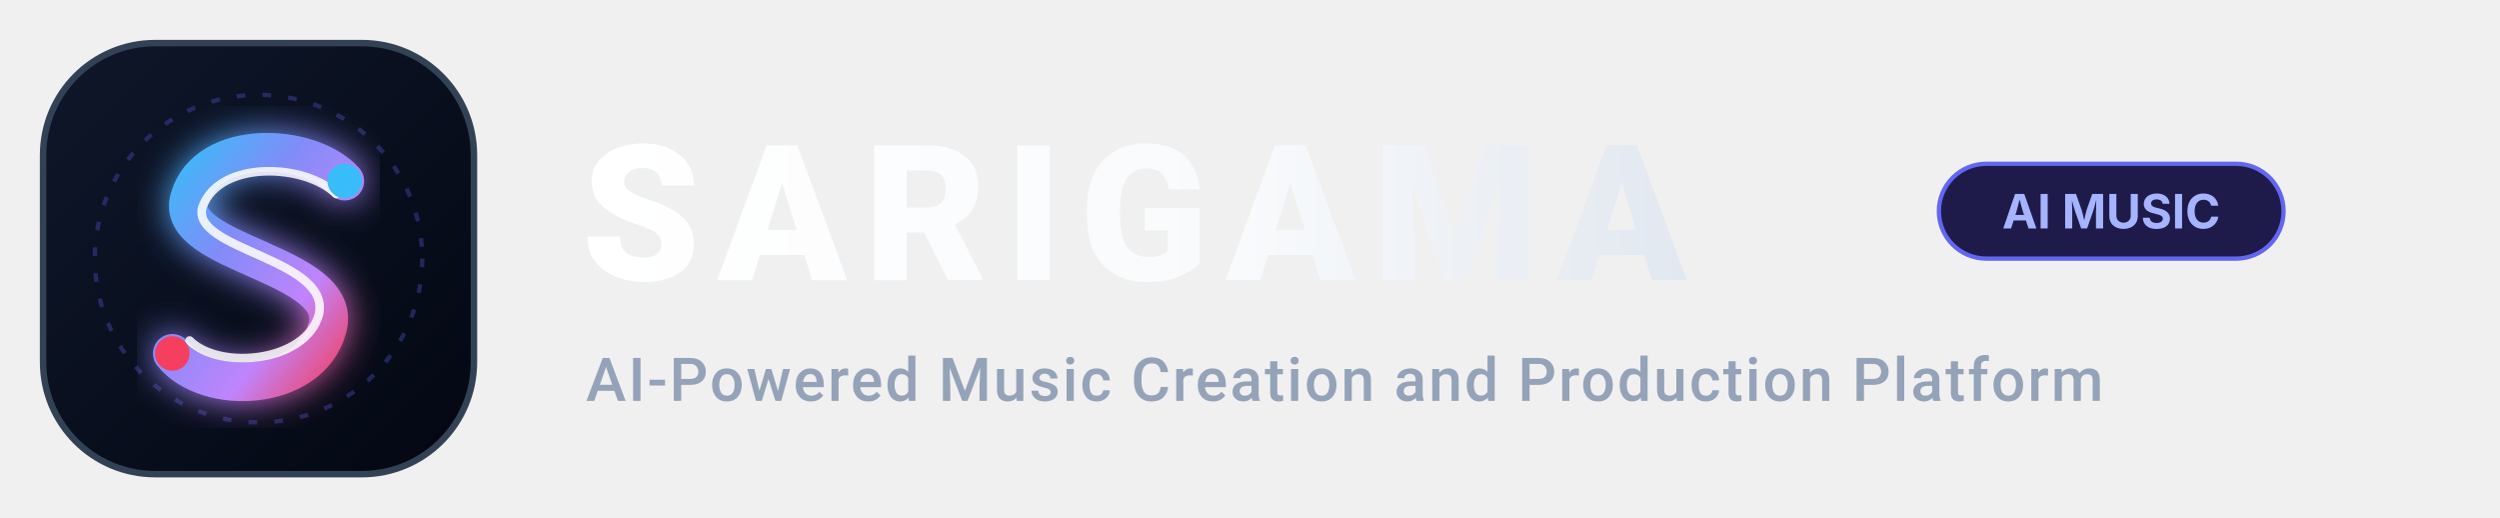
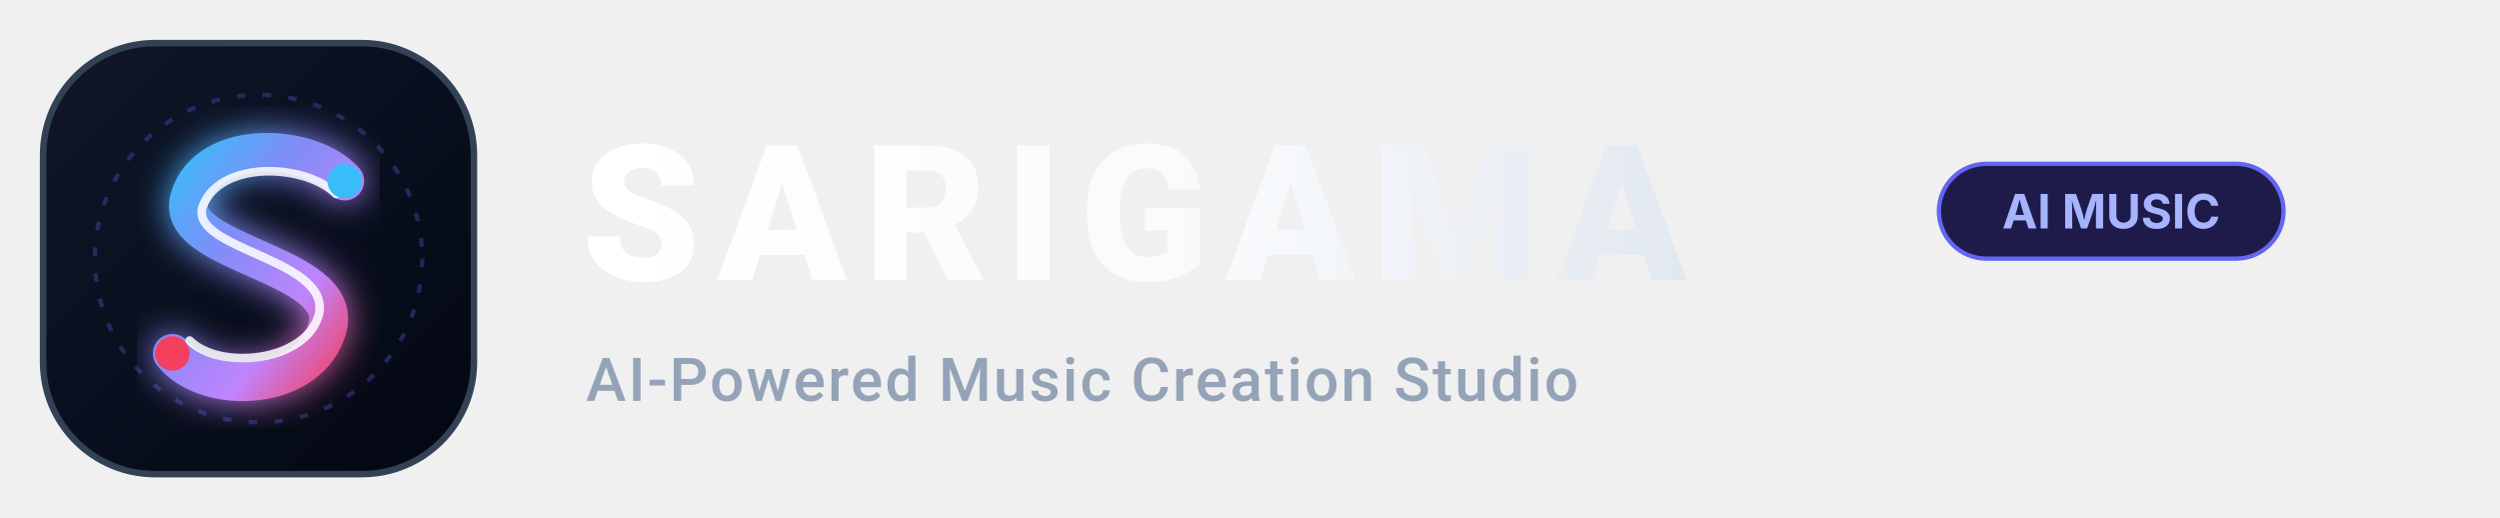
<svg xmlns="http://www.w3.org/2000/svg" viewBox="0 0 580 120" width="100%" height="100%">
  <defs>
    <linearGradient id="logoBgGrad" x1="0%" y1="0%" x2="100%" y2="100%">
      <stop offset="0%" stop-color="#0F172A" />
      <stop offset="100%" stop-color="#030712" />
    </linearGradient>
    <linearGradient id="logoWaveGrad" x1="0%" y1="0%" x2="100%" y2="100%">
      <stop offset="0%" stop-color="#38BDF8" />
      <stop offset="35%" stop-color="#818CF8" />
      <stop offset="70%" stop-color="#C084FC" />
      <stop offset="100%" stop-color="#F43F5E" />
    </linearGradient>
    <linearGradient id="textGrad" x1="0%" y1="0%" x2="100%" y2="0%">
      <stop offset="0%" stop-color="#FFFFFF" />
      <stop offset="60%" stop-color="#F8FAFC" />
      <stop offset="100%" stop-color="#E2E8F0" />
    </linearGradient>
    <filter id="logoGlow" x="-20%" y="-20%" width="140%" height="140%">
      <feGaussianBlur stdDeviation="4" result="blur" />
      <feComposite in="SourceGraphic" in2="blur" operator="over" />
    </filter>
  </defs>
  <g transform="translate(10, 10)">
    <rect width="100" height="100" rx="26" fill="url(#logoBgGrad)" stroke="#334155" stroke-width="1.5" />
    <circle cx="50" cy="50" r="38" fill="none" stroke="#6366F1" stroke-width="1" stroke-opacity="0.3" stroke-dasharray="2 4" />
    <path d="M 70 32               C 62 23, 38 22, 34 36               C 30 49, 70 51, 66 66               C 62 81, 38 82, 30 72" fill="none" stroke="url(#logoWaveGrad)" stroke-width="9" stroke-linecap="round" stroke-linejoin="round" filter="url(#logoGlow)" />
    <path d="M 68 35               C 61 28, 41 27, 37 38               C 34 48, 67 50, 64 63               C 61 74, 41 76, 34 69" fill="none" stroke="#FFFFFF" stroke-width="2" stroke-linecap="round" opacity="0.85" />
    <circle cx="70" cy="32" r="4" fill="#38BDF8" />
    <circle cx="30" cy="72" r="4" fill="#F43F5E" />
  </g>
  <text x="135" y="65" font-family="-apple-system, BlinkMacSystemFont, 'Segoe UI', Roboto, 'Inter', sans-serif" font-size="44" font-weight="900" letter-spacing="4" fill="url(#textGrad)">
    SARIGAMA
  </text>
  <g transform="translate(450, 38)">
    <rect x="0" y="0" width="80" height="22" rx="11" fill="#1E1B4B" stroke="#6366F1" stroke-width="1" />
    <text x="40" y="15" font-family="-apple-system, BlinkMacSystemFont, sans-serif" font-size="11" font-weight="700" fill="#A5B4FC" text-anchor="middle">
      AI MUSIC
    </text>
  </g>
  <text x="136" y="93" font-family="-apple-system, BlinkMacSystemFont, 'Segoe UI', Roboto, sans-serif" font-size="14" font-weight="500" fill="#94A3B8" letter-spacing="0.5">
-     AI-Powered Music Creation and Production Platform
+     AI-Powered Music Creation Studio
  </text>
</svg>
